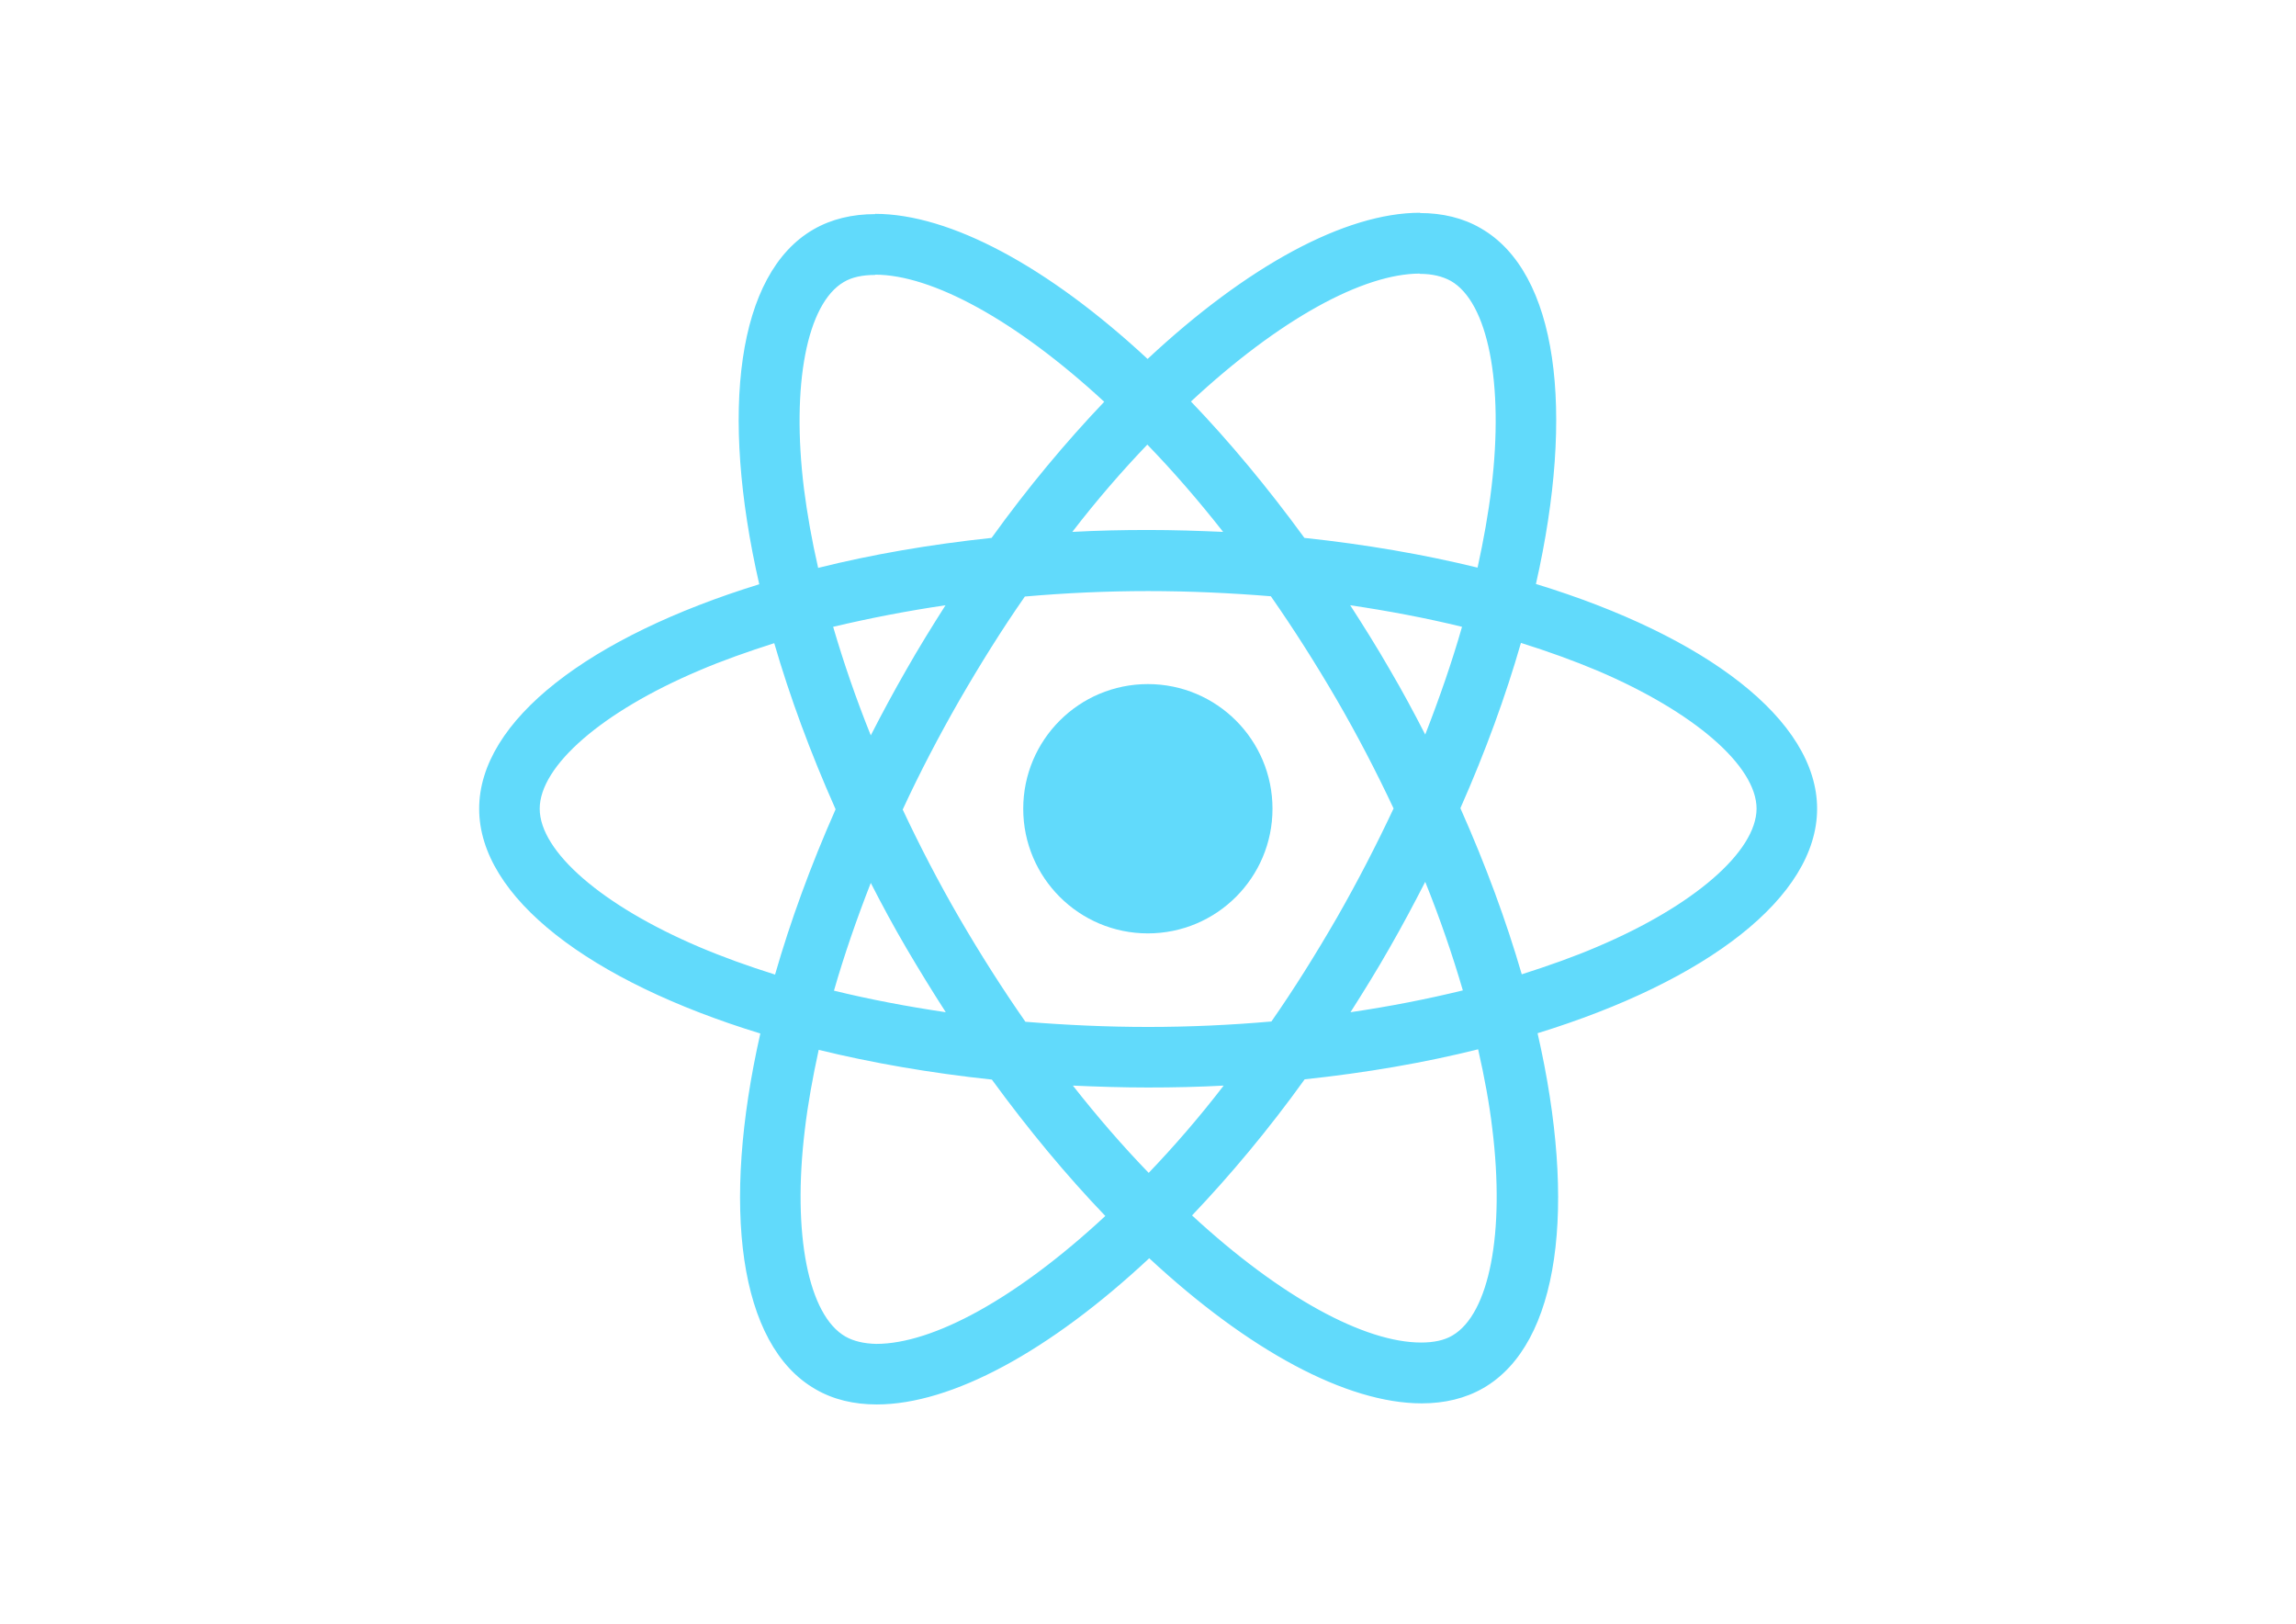
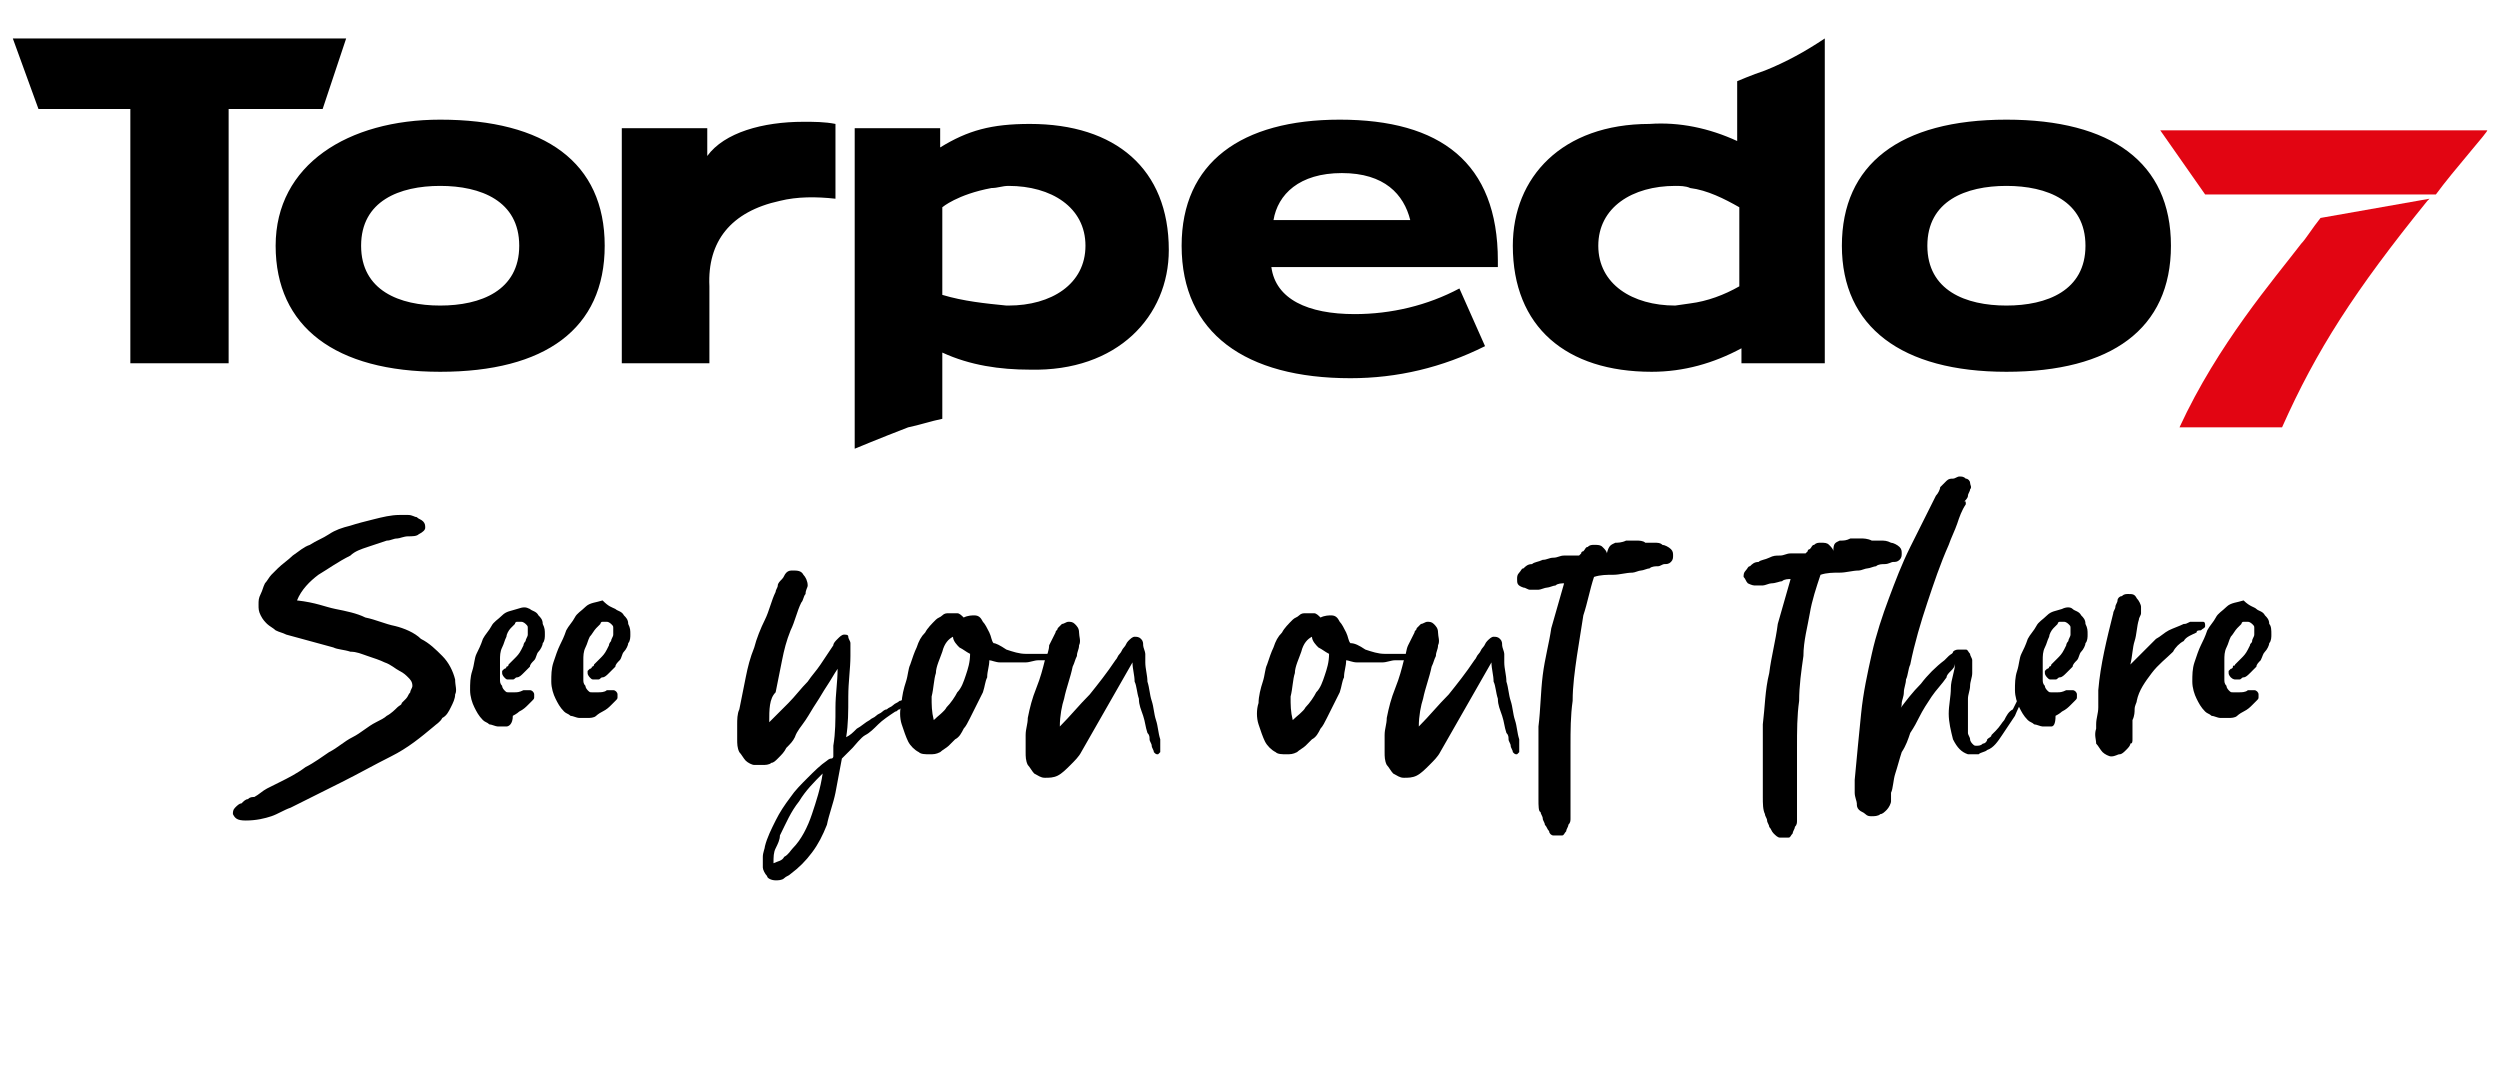
- <svg xmlns="http://www.w3.org/2000/svg" viewBox="0 0 841.9 595.3">
-   <g fill="#61DAFB">
-     <path d="M666.3 296.5c0-32.5-40.7-63.3-103.1-82.4 14.4-63.6 8-114.2-20.2-130.4-6.5-3.8-14.1-5.6-22.4-5.6v22.3c4.6 0 8.3.9 11.4 2.6 13.6 7.8 19.5 37.5 14.9 75.7-1.1 9.4-2.9 19.3-5.1 29.4-19.6-4.8-41-8.5-63.5-10.9-13.5-18.5-27.5-35.3-41.6-50 32.6-30.3 63.2-46.9 84-46.9V78c-27.5 0-63.5 19.6-99.9 53.6-36.4-33.8-72.4-53.2-99.9-53.2v22.3c20.7 0 51.4 16.5 84 46.6-14 14.7-28 31.4-41.3 49.9-22.6 2.4-44 6.1-63.6 11-2.3-10-4-19.7-5.2-29-4.7-38.2 1.1-67.9 14.6-75.8 3-1.8 6.9-2.6 11.5-2.6V78.5c-8.4 0-16 1.8-22.6 5.6-28.1 16.2-34.4 66.7-19.9 130.1-62.2 19.2-102.7 49.9-102.7 82.3 0 32.5 40.7 63.3 103.1 82.4-14.4 63.6-8 114.2 20.2 130.4 6.5 3.8 14.1 5.6 22.5 5.6 27.5 0 63.5-19.6 99.9-53.6 36.4 33.8 72.4 53.2 99.9 53.2 8.4 0 16-1.8 22.6-5.6 28.1-16.2 34.4-66.7 19.9-130.1 62-19.1 102.5-49.9 102.5-82.3zm-130.2-66.7c-3.7 12.9-8.3 26.2-13.5 39.5-4.1-8-8.4-16-13.1-24-4.6-8-9.5-15.8-14.4-23.4 14.2 2.1 27.9 4.7 41 7.9zm-45.8 106.5c-7.8 13.5-15.8 26.3-24.1 38.2-14.9 1.3-30 2-45.2 2-15.1 0-30.2-.7-45-1.9-8.3-11.9-16.4-24.6-24.2-38-7.6-13.1-14.5-26.4-20.8-39.8 6.2-13.4 13.2-26.8 20.7-39.9 7.8-13.5 15.8-26.3 24.1-38.2 14.9-1.3 30-2 45.2-2 15.1 0 30.2.7 45 1.9 8.3 11.9 16.4 24.6 24.2 38 7.6 13.1 14.5 26.4 20.8 39.8-6.3 13.4-13.2 26.8-20.7 39.9zm32.3-13c5.4 13.4 10 26.8 13.8 39.8-13.1 3.2-26.9 5.9-41.2 8 4.9-7.7 9.8-15.6 14.4-23.7 4.6-8 8.9-16.1 13-24.1zM421.2 430c-9.3-9.6-18.6-20.3-27.8-32 9 .4 18.2.7 27.5.7 9.4 0 18.7-.2 27.8-.7-9 11.7-18.3 22.4-27.5 32zm-74.4-58.9c-14.2-2.1-27.9-4.7-41-7.9 3.7-12.9 8.3-26.2 13.5-39.5 4.1 8 8.4 16 13.1 24 4.7 8 9.5 15.8 14.4 23.4zM420.7 163c9.3 9.6 18.6 20.3 27.8 32-9-.4-18.2-.7-27.5-.7-9.4 0-18.7.2-27.8.7 9-11.7 18.3-22.4 27.5-32zm-74 58.9c-4.9 7.7-9.8 15.6-14.4 23.7-4.6 8-8.9 16-13 24-5.4-13.4-10-26.8-13.8-39.8 13.1-3.1 26.9-5.8 41.2-7.9zm-90.5 125.2c-35.4-15.1-58.3-34.9-58.3-50.6 0-15.7 22.9-35.6 58.3-50.6 8.6-3.7 18-7 27.7-10.1 5.7 19.6 13.2 40 22.5 60.9-9.2 20.8-16.6 41.1-22.2 60.6-9.9-3.1-19.3-6.5-28-10.2zM310 490c-13.6-7.8-19.5-37.5-14.9-75.7 1.1-9.4 2.9-19.3 5.1-29.4 19.6 4.8 41 8.5 63.5 10.9 13.5 18.5 27.5 35.3 41.6 50-32.6 30.3-63.2 46.9-84 46.9-4.5-.1-8.3-1-11.3-2.7zm237.2-76.2c4.7 38.2-1.1 67.9-14.6 75.8-3 1.8-6.9 2.6-11.5 2.6-20.7 0-51.4-16.5-84-46.6 14-14.7 28-31.4 41.3-49.9 22.6-2.4 44-6.1 63.6-11 2.3 10.1 4.1 19.8 5.2 29.1zm38.5-66.7c-8.6 3.7-18 7-27.7 10.1-5.7-19.6-13.2-40-22.5-60.9 9.2-20.8 16.6-41.1 22.2-60.6 9.9 3.1 19.3 6.5 28.1 10.2 35.4 15.1 58.3 34.9 58.3 50.6-.1 15.7-23 35.6-58.4 50.6zM320.8 78.4z" />
-     <circle cx="420.9" cy="296.5" r="45.7" />
-     <path d="M520.5 78.1z" />
-   </g>
+ <svg xmlns="http://www.w3.org/2000/svg" id="t7-logo" data-name="t7-logo" viewBox="0 0 117 50">
+   <style>.wh{fill:#000000}</style>
+   <path class="wh" d="M15.7 28.5c.5.1 1 .2 1.4.4.5.1.9.3 1.4.4.4.1.9.3 1.2.6.4.2.7.5 1 .8s.5.7.6 1.1c0 .3.1.5 0 .7 0 .2-.1.4-.2.6-.1.2-.2.4-.4.5-.1.2-.3.3-.4.4-.6.5-1.2 1-2 1.4s-1.5.8-2.3 1.2l-1.2.6-1.2.6c-.3.1-.6.3-.9.4-.3.1-.7.2-1.2.2-.4 0-.5-.1-.6-.3 0-.1 0-.2.1-.3s.2-.2.3-.2c.1-.1.2-.2.3-.2.1-.1.2-.1.3-.1.2-.1.4-.3.6-.4l.6-.3c.4-.2.8-.4 1.2-.7.4-.2.8-.5 1.1-.7.4-.2.7-.5 1.1-.7s.7-.5 1.1-.7c.2-.1.4-.2.5-.3.2-.1.4-.3.5-.4.1-.1.2-.1.2-.2l.2-.2c.1-.1.1-.2.2-.3 0-.1.1-.2.1-.3 0-.2-.1-.3-.2-.4s-.2-.2-.4-.3c-.2-.1-.4-.3-.7-.4-.2-.1-.5-.2-.8-.3-.3-.1-.5-.2-.8-.2-.3-.1-.6-.1-.8-.2-.4-.1-.7-.2-1.1-.3-.4-.1-.7-.2-1.1-.3-.2-.1-.3-.1-.5-.2-.1-.1-.3-.2-.4-.3-.1-.1-.2-.2-.3-.4-.1-.2-.1-.3-.1-.5s0-.3.1-.5.1-.3.2-.5c.1-.1.2-.3.3-.4l.3-.3c.2-.2.5-.4.7-.6.3-.2.5-.4.8-.5.3-.2.6-.3.9-.5.3-.2.6-.3 1-.4.3-.1.7-.2 1.1-.3.4-.1.8-.2 1.2-.2h.4c.2 0 .3.1.4.1.1.1.2.1.3.2.1.1.1.2.1.3 0 .1-.1.2-.3.3-.1.1-.3.1-.5.1s-.4.1-.5.1c-.2 0-.3.1-.5.1l-.9.3c-.3.1-.6.2-.8.4-.6.3-1 .6-1.5.9-.4.3-.8.7-1 1.2.9.1 1.3.3 1.8.4M24.8 28.5c.1.1.3.1.4.3.1.1.2.2.2.4.1.2.1.3.1.5 0 .1 0 .3-.1.4 0 .1-.1.3-.2.4s-.1.3-.2.4-.2.2-.2.3l-.3.3c-.1.1-.2.2-.3.2-.1 0-.1.1-.2.1h-.2c-.1 0-.1 0-.2-.1 0 0-.1-.1-.1-.2v-.1l.1-.1s.1 0 .1-.1c0 0 .1 0 .1-.1l.3-.3c.1-.1.2-.2.3-.4l.1-.2c0-.1.1-.2.1-.2 0-.1.1-.2.1-.3v-.3c0-.1 0-.1-.1-.2 0 0-.1-.1-.2-.1h-.2c-.1 0-.1.1-.1.1l-.1.1-.1.1c-.1.1-.2.3-.2.4-.1.2-.1.3-.2.5s-.1.4-.1.6V31.8c0 .1 0 .2.1.3 0 .1.1.2.1.2.1.1.1.1.2.1h.3c.1 0 .2 0 .4-.1h.3c.1 0 .2.1.2.2v.1c0 .1 0 .1-.1.2l-.1.1-.1.1c-.1.1-.2.2-.4.3-.1.1-.3.2-.3.2 0 .4-.2.5-.3.5h-.4c-.1 0-.3-.1-.4-.1-.1-.1-.2-.1-.3-.2-.2-.2-.3-.4-.4-.6-.1-.2-.2-.5-.2-.8s0-.6.1-.9.1-.6.2-.8c.1-.2.2-.4.3-.7.1-.2.3-.4.4-.6s.3-.3.5-.5.4-.2.7-.3c.3-.1.4-.1.6 0M28.8 28.5c.1.1.3.1.4.3.1.1.2.2.2.4.1.2.1.3.1.5 0 .1 0 .3-.1.4 0 .1-.1.3-.2.4s-.1.3-.2.4-.2.2-.2.3l-.3.3c-.1.1-.2.2-.3.2-.1 0-.1.1-.2.1h-.2c-.1 0-.1 0-.2-.1 0 0-.1-.1-.1-.2v-.1l.1-.1s.1 0 .1-.1c0 0 .1 0 .1-.1l.3-.3c.1-.1.2-.2.3-.4l.1-.2c0-.1.1-.2.1-.2 0-.1.1-.2.1-.3v-.3c0-.1 0-.1-.1-.2 0 0-.1-.1-.2-.1h-.2c-.1 0-.1.1-.1.1l-.1.1-.1.1c-.1.1-.2.3-.3.4-.1.2-.1.3-.2.5s-.1.4-.1.6V31.8c0 .1 0 .2.1.3 0 .1.1.2.1.2.1.1.1.1.2.1h.3c.1 0 .3 0 .4-.1h.3c.1 0 .2.1.2.2v.1c0 .1 0 .1-.1.2l-.1.1-.1.1c-.1.1-.2.2-.4.3-.2.1-.3.2-.3.2-.1.1-.3.1-.4.1h-.4c-.1 0-.3-.1-.4-.1-.1-.1-.2-.1-.3-.2-.2-.2-.3-.4-.4-.6-.1-.2-.2-.5-.2-.8s0-.6.1-.9.2-.6.3-.8c.1-.2.2-.4.3-.7.1-.2.3-.4.4-.6s.3-.3.5-.5.5-.2.8-.3c.3.3.4.3.6.4M36.3 39.7c-.1.2-.1.4-.1.7.2-.1.4-.1.5-.3.2-.1.3-.3.4-.4.4-.4.7-1 .9-1.6s.4-1.2.5-1.9c-.4.4-.8.8-1.1 1.3-.4.5-.6 1-.9 1.6 0 .2-.1.4-.2.6zm.6-6.8c.3-.3.6-.7.9-1 .2-.3.4-.5.6-.8l.6-.9c0-.1.1-.2.2-.3.1-.1.2-.2.3-.2s.2 0 .2.1.1.2.1.3v.6c0 .6-.1 1.2-.1 1.9s0 1.3-.1 1.9c.2-.1.3-.2.5-.4.2-.1.4-.3.6-.4.1-.1.2-.1.3-.2.1-.1.2-.1.3-.2 0 0 .1-.1.2-.1.1-.1.2-.1.3-.2.1-.1.2-.1.3-.2.1 0 .2-.1.3-.1h.2v.2s0 .1-.1.1-.1.1-.2.1-.2.1-.2.1c-.1 0-.1.1-.2.1-.3.2-.6.4-.8.6-.2.2-.4.4-.6.5s-.5.5-.6.6l-.5.5c-.1.5-.2 1.1-.3 1.6s-.3 1-.4 1.5c-.2.5-.4.9-.7 1.3-.3.4-.6.7-1 1-.1.1-.2.1-.3.2-.1.1-.3.1-.4.1-.2 0-.4-.1-.4-.2-.1-.1-.2-.3-.2-.4v-.5c0-.2.1-.4.1-.5.1-.4.3-.8.5-1.2s.4-.7.7-1.1c.2-.3.5-.6.8-.9.3-.3.6-.6.9-.8 0 0 .1-.1.2-.1s.1-.1.1-.1v-.2-.3c.1-.6.1-1.2.1-1.8s.1-1.2.1-1.8c-.2.3-.3.5-.5.8s-.3.5-.5.8-.3.5-.5.8-.4.5-.5.8c-.1.2-.2.3-.4.5-.1.2-.2.3-.4.5-.1.1-.2.2-.3.2-.1.1-.3.1-.4.1h-.4c-.1 0-.3-.1-.4-.2-.1-.1-.2-.3-.3-.4-.1-.2-.1-.4-.1-.6v-.7c0-.2 0-.5.1-.7l.3-1.5c.1-.5.2-.9.4-1.4.1-.4.3-.9.5-1.3s.3-.9.5-1.3c0-.1.1-.2.1-.3 0-.1.1-.2.2-.3.1-.1.1-.2.2-.3.1-.1.2-.1.3-.1.2 0 .4 0 .5.2.1.1.2.3.2.5 0 .1-.1.2-.1.4-.1.1-.1.3-.2.4-.2.4-.3.9-.5 1.3-.2.5-.3.9-.4 1.4l-.3 1.5c-.3.3-.3.8-.3 1.4l.9-.9z" />
+   <path class="wh" d="M44.1 30.5c-.1.3-.3.7-.3 1-.1.3-.1.7-.2 1.1 0 .4 0 .7.1 1.1.2-.2.5-.4.6-.6.2-.2.4-.5.5-.7.2-.2.3-.5.4-.8.1-.3.2-.6.2-1-.2-.1-.3-.2-.5-.3-.1-.1-.3-.3-.3-.5-.2.1-.4.3-.5.7zm3-.1c.3.1.6.2.9.2h1c.1 0 .2 0 .2.1v.1s-.1.1-.2.1h-.4c-.2 0-.4.1-.6.1h-1.2c-.2 0-.4-.1-.5-.1 0 .3-.1.5-.1.8-.1.2-.1.4-.2.7l-.3.6-.3.6c-.1.2-.2.4-.3.5-.1.2-.2.4-.4.5l-.3.3c-.1.1-.3.2-.4.3-.2.1-.3.1-.5.1s-.4 0-.5-.1c-.2-.1-.4-.3-.5-.5s-.2-.5-.3-.8-.1-.7 0-1c0-.3.1-.7.2-1 .1-.3.1-.6.2-.8.1-.3.2-.6.3-.8.1-.3.2-.5.4-.7.1-.2.3-.4.5-.6.1-.1.2-.1.3-.2s.2-.1.3-.1h.4c.1 0 .2.1.3.2.2-.1.4-.1.5-.1.2 0 .3.1.4.3.1.1.2.3.3.5s.1.4.2.5c.1 0 .3.1.6.3z" />
+   <path class="wh" d="M49.6 34s0-.1 0 0c.5-.5.9-1 1.4-1.5.4-.5.8-1 1.2-1.6.1-.1.1-.2.2-.3.1-.1.1-.2.2-.3.1-.1.1-.2.2-.3.1-.1.2-.2.3-.2s.2 0 .3.1.1.2.1.3c0 .1.1.3.1.4v.4c0 .3.1.6.1.9.1.3.1.6.2.9.1.3.1.6.2.9.1.3.1.6.2.9V35.2l-.1.1c-.1 0-.1 0-.2-.1 0-.1-.1-.2-.1-.3s-.1-.2-.1-.3 0-.2-.1-.3c-.1-.3-.1-.5-.2-.8-.1-.3-.2-.5-.2-.8-.1-.3-.1-.6-.2-.8 0-.3-.1-.6-.1-.9l-1.2 2.1-1.2 2.1c-.1.2-.3.4-.5.6-.2.2-.4.4-.6.5-.2.1-.4.1-.6.1-.2 0-.3-.1-.5-.2-.1-.1-.2-.3-.3-.4-.1-.2-.1-.4-.1-.6v-.8c0-.3.1-.5.1-.8.1-.5.2-.9.4-1.4s.3-.9.4-1.3c.1-.2.2-.5.2-.7l.3-.6c0-.1.1-.1.1-.2l.2-.2c.1 0 .2-.1.3-.1s.2 0 .3.1.2.2.2.4.1.4 0 .6c0 .2-.1.3-.1.5-.1.2-.1.3-.2.5-.1.5-.3 1-.4 1.5-.1.3-.2.8-.2 1.3-.1 0 0 0 0 0M60.9 30.5c-.1.3-.3.7-.3 1-.1.3-.1.7-.2 1.1 0 .4 0 .7.1 1.1.2-.2.5-.4.6-.6.2-.2.4-.5.5-.7.2-.2.3-.5.4-.8.1-.3.2-.6.2-1-.2-.1-.3-.2-.5-.3-.1-.1-.3-.3-.3-.5-.2.1-.4.3-.5.7zm3-.1c.3.1.6.2.9.2H65.7c.1 0 .2 0 .2.1v.1s-.1.1-.2.1h-.4c-.2 0-.4.1-.6.1h-1.2c-.2 0-.4-.1-.5-.1 0 .3-.1.5-.1.8-.1.2-.1.4-.2.7l-.3.6-.3.6c-.1.2-.2.4-.3.5-.1.2-.2.4-.4.5l-.3.3c-.1.1-.3.2-.4.3-.2.1-.3.1-.5.1s-.4 0-.5-.1c-.2-.1-.4-.3-.5-.5s-.2-.5-.3-.8-.1-.7 0-1c0-.3.1-.7.2-1 .1-.3.1-.6.2-.8.1-.3.2-.6.3-.8.1-.3.2-.5.4-.7.1-.2.3-.4.5-.6.1-.1.2-.1.3-.2s.2-.1.3-.1h.4c.1 0 .2.1.3.2.2-.1.4-.1.5-.1.2 0 .3.1.4.3.1.1.2.3.3.5s.1.4.2.5c.2 0 .4.1.7.3z" />
+   <path class="wh" d="M66.4 34s0-.1 0 0c.5-.5.9-1 1.4-1.5.4-.5.8-1 1.2-1.6.1-.1.1-.2.2-.3.1-.1.1-.2.2-.3.1-.1.1-.2.2-.3.1-.1.2-.2.3-.2.1 0 .2 0 .3.1.1.1.1.2.1.3 0 .1.1.3.1.4v.4c0 .3.1.6.1.9.1.3.1.6.2.9s.1.6.2.9c.1.3.1.6.2.9V35.2l-.1.1c-.1 0-.1 0-.2-.1 0-.1-.1-.2-.1-.3s-.1-.2-.1-.3 0-.2-.1-.3c-.1-.3-.1-.5-.2-.8s-.2-.5-.2-.8c-.1-.3-.1-.6-.2-.8 0-.3-.1-.6-.1-.9l-1.2 2.1-1.2 2.1c-.1.2-.3.4-.5.6-.2.2-.4.4-.6.5s-.4.1-.6.1-.3-.1-.5-.2c-.1-.1-.2-.3-.3-.4-.1-.2-.1-.4-.1-.6v-.8c0-.3.1-.5.1-.8.1-.5.2-.9.4-1.4.2-.5.3-.9.4-1.3.1-.2.1-.5.2-.7l.3-.6c0-.1.1-.1.1-.2l.2-.2c.1 0 .2-.1.3-.1s.2 0 .3.1c.1.1.2.2.2.4s.1.4 0 .6c0 .2-.1.3-.1.5-.1.2-.1.3-.2.5-.1.5-.3 1-.4 1.5-.1.3-.2.8-.2 1.3M75.6 25.4c.1 0 .3 0 .5-.1h.5c.1 0 .3 0 .4.1h.4c.2 0 .3 0 .4.1.1 0 .3.1.4.2s.1.2.1.3c0 .1 0 .2-.1.3-.1.1-.2.1-.3.1-.1 0-.2.1-.3.1-.1 0-.3 0-.4.1-.1 0-.3.1-.4.1s-.3.1-.4.1c-.3 0-.6.1-.9.1s-.6 0-.9.1c-.2.6-.3 1.2-.5 1.8-.1.6-.2 1.3-.3 1.9-.1.7-.2 1.4-.2 2.1-.1.7-.1 1.4-.1 2.1V38.3c0 .1 0 .2-.1.3 0 .1-.1.2-.1.3-.1.1-.1.2-.2.2h-.4c-.1 0-.2-.1-.2-.2-.1-.1-.1-.2-.2-.3 0-.1-.1-.2-.1-.3s-.1-.2-.1-.3c-.1 0-.1-.3-.1-.6v-.8V34c.1-.8.1-1.6.2-2.4.1-.8.3-1.5.4-2.2l.6-2.1c-.1 0-.3 0-.4.1-.1 0-.3.1-.4.1s-.3.1-.4.1h-.4c-.1 0-.2-.1-.3-.1-.3-.1-.3-.2-.3-.4 0-.1 0-.2.1-.3.1-.1.1-.2.2-.2.1-.1.2-.2.4-.2.1-.1.3-.1.5-.2.2 0 .3-.1.5-.1s.3-.1.5-.1H73.9l.1-.1c0-.1.1-.1.1-.1.1-.1.1-.2.2-.2.1-.1.2-.1.3-.1.2 0 .3 0 .4.1s.2.2.2.3c.1-.4.2-.4.4-.5M86.1 25.3c.2 0 .3 0 .5-.1h.5c.1 0 .3 0 .5.1h.4c.2 0 .3 0 .5.1.1 0 .3.1.4.2s.1.2.1.3c0 .1 0 .2-.1.3-.1.1-.2.1-.3.1-.1 0-.2.1-.4.1-.1 0-.3 0-.4.1-.1 0-.3.1-.4.1s-.3.1-.4.1c-.3 0-.6.1-.9.1s-.6 0-.9.1c-.2.6-.4 1.2-.5 1.8-.1.6-.3 1.3-.3 2-.1.7-.2 1.4-.2 2.1-.1.7-.1 1.4-.1 2.2V38.4c0 .1 0 .2-.1.3 0 .1-.1.2-.1.3-.1.1-.1.2-.2.2h-.4c-.1 0-.2-.1-.3-.2-.1-.1-.1-.2-.2-.3 0-.1-.1-.2-.1-.3s-.1-.2-.1-.3c-.1-.2-.1-.5-.1-.8v-.8-2.6c.1-.8.1-1.6.3-2.4.1-.8.3-1.5.4-2.3l.6-2.1c-.1 0-.3 0-.4.1-.1 0-.3.1-.5.1-.1 0-.3.1-.4.1h-.4c-.1 0-.3-.1-.3-.1-.1-.1-.1-.2-.2-.3 0-.1 0-.2.1-.3.1-.1.1-.2.2-.2.1-.1.2-.2.4-.2.1-.1.3-.1.5-.2s.3-.1.5-.1.3-.1.5-.1H84.5l.1-.1c0-.1.1-.1.1-.1.1-.1.1-.2.2-.2.1-.1.2-.1.3-.1.2 0 .3 0 .4.1s.2.2.2.3c0-.4.1-.4.3-.5M91.3 31.4c-.1.1-.2.2-.2.3-.2.3-.5.6-.7.9s-.4.6-.6 1c-.1.2-.2.4-.4.7-.1.3-.2.6-.4.9-.1.3-.2.7-.3 1-.1.3-.1.7-.2.9v.4c0 .1-.1.3-.2.4-.1.1-.2.2-.3.2-.1.1-.3.1-.4.1s-.2 0-.3-.1c-.1-.1-.2-.1-.3-.2-.1-.1-.1-.2-.1-.3s-.1-.3-.1-.5v-.6c.1-1.1.2-2.1.3-3.1.1-1 .3-1.9.5-2.8s.5-1.8.8-2.6c.3-.8.6-1.6 1-2.4l.6-1.2.6-1.2c.1-.1.2-.3.2-.4l.3-.3c.1-.1.2-.1.3-.1.1 0 .2-.1.3-.1.1 0 .2 0 .3.1.1 0 .2.1.2.2s.1.2 0 .3c0 .1-.1.2-.1.3 0 .1-.1.2-.2.3.1-.1.1 0 .1.1-.2.3-.3.6-.4.9s-.3.7-.4 1c-.4.9-.7 1.8-1 2.7-.3.9-.6 1.9-.8 2.9-.1.2-.1.5-.2.7 0 .2-.1.4-.1.6s-.1.4-.1.5 0 .2-.1.3c.3-.4.6-.8 1-1.2.3-.4.7-.8 1.1-1.1l.2-.2c.1-.1.2-.1.2-.2.1-.1.2-.1.3-.1h.3c.1 0 .1.1.2.2 0 .1.1.2.1.3v.6c0 .2-.1.4-.1.6 0 .2-.1.4-.1.6V34.3c0 .1.1.2.1.3s.1.2.1.2c.1.1.1.1.2.1s.2 0 .3-.1c.1 0 .2-.1.2-.2.1-.1.2-.1.2-.2l.2-.2c.2-.2.3-.4.4-.5.1-.2.2-.4.4-.5l.3-.6c.1-.2.2-.4.3-.7 0 0 0-.1.1-.2 0-.1.1-.2.1-.3 0-.1.1-.2.1-.3 0-.1.1-.2.1-.2s0-.1.1-.1c0 0 .1-.1.1 0v.2c0 .1-.1.2-.1.4-.1.1-.1.3-.2.4s-.1.2-.1.2c-.2.5-.5 1-.7 1.5l-.6.9c-.2.3-.4.6-.7.7-.1.1-.3.1-.4.2h-.5c-.3-.1-.5-.3-.7-.7-.1-.4-.2-.8-.2-1.2s.1-.8.1-1.2.2-.8.2-1.2c0 .2-.1.3-.2.4" />
+   <path class="wh" d="M97 28.5c.1.1.3.1.4.3.1.1.2.2.2.4.1.2.1.3.1.5 0 .1 0 .3-.1.4 0 .1-.1.3-.2.4s-.1.3-.2.4-.2.2-.2.3l-.3.3c-.1.1-.2.2-.3.2-.1 0-.1.1-.2.1H96c-.1 0-.1 0-.2-.1 0 0-.1-.1-.1-.2v-.1l.1-.1s.1 0 .1-.1c0 0 .1 0 .1-.1l.3-.3c.1-.1.2-.2.3-.4l.1-.2c0-.1.1-.2.1-.2 0-.1.1-.2.1-.3v-.3c0-.1 0-.1-.1-.2 0 0-.1-.1-.2-.1h-.2c-.1 0-.1.1-.1.1l-.1.1-.1.1c-.1.1-.2.3-.2.4-.1.2-.1.3-.2.5s-.1.4-.1.6V31.8c0 .1 0 .2.1.3 0 .1.1.2.1.2.1.1.1.1.2.1h.3c.1 0 .2 0 .4-.1h.3c.1 0 .2.1.2.2v.1c0 .1 0 .1-.1.2l-.1.1-.1.1c-.1.1-.2.2-.4.3-.1.1-.3.2-.3.2 0 .4-.1.5-.2.5h-.4c-.1 0-.3-.1-.4-.1-.1-.1-.2-.1-.3-.2-.2-.2-.3-.4-.4-.6-.1-.2-.2-.5-.2-.8s0-.6.1-.9.1-.6.2-.8c.1-.2.2-.4.3-.7.1-.2.3-.4.4-.6s.3-.3.5-.5.4-.2.7-.3c.2-.1.4-.1.5 0M100.4 30.4l.5-.5c.2-.1.4-.3.6-.4s.5-.2.7-.3c.1 0 .1 0 .3-.1h.6c.1 0 .1.1.1.2s-.1.1-.2.2c-.1 0-.2 0-.2.1-.2.1-.5.2-.6.4-.2.1-.4.3-.5.5-.3.3-.7.6-1 1s-.6.8-.7 1.3c0 .1-.1.2-.1.4 0 .1 0 .3-.1.5V34.6c0 .1 0 .2-.1.2 0 .1-.1.2-.2.3s-.2.2-.3.2c-.1 0-.2.1-.4.1-.1 0-.3-.1-.4-.2-.1-.1-.2-.3-.3-.4 0-.2-.1-.4 0-.7v-.2c0-.3.1-.5.1-.8v-.8c.1-1.2.4-2.4.7-3.6 0-.1.1-.2.1-.3 0-.1.1-.2.1-.3s.1-.2.2-.2c.1-.1.2-.1.3-.1.2 0 .3 0 .4.2.1.1.2.3.2.4v.3c0 .1-.1.2-.1.3-.1.3-.1.7-.2 1s-.1.7-.2 1.1l.7-.7M105.6 28.5c.1.1.3.1.4.3.1.1.2.2.2.4.1.1.1.3.1.5 0 .1 0 .3-.1.4 0 .1-.1.3-.2.4s-.1.2-.2.4c-.1.1-.2.2-.2.3l-.3.3c-.1.1-.2.2-.3.2-.1 0-.1.1-.2.1h-.2s-.1 0-.2-.1c0 0-.1-.1-.1-.2v-.1l.1-.1s.1 0 .1-.1.1 0 .1-.1l.3-.3c.1-.1.2-.2.3-.4l.1-.2c0-.1.1-.1.1-.2s.1-.2.1-.3v-.3c0-.1 0-.1-.1-.2 0 0-.1-.1-.2-.1h-.2c-.1 0-.1.1-.1.1l-.1.1-.1.1c-.1.1-.2.3-.3.4-.1.2-.1.3-.2.5s-.1.4-.1.6V31.8c0 .1 0 .2.1.3 0 .1.1.2.1.2.1.1.1.1.2.1h.3c.1 0 .3 0 .4-.1h.3c.1 0 .2.1.2.2v.1c0 .1 0 .1-.1.2l-.1.1-.1.1c-.1.1-.2.2-.4.3-.2.1-.3.2-.3.2-.1.1-.3.1-.4.1h-.4c-.1 0-.3-.1-.4-.1-.1-.1-.2-.1-.3-.2-.2-.2-.3-.4-.4-.6-.1-.2-.2-.5-.2-.8s0-.6.1-.9.2-.6.3-.8c.1-.2.2-.4.3-.7.1-.2.3-.4.4-.6s.3-.3.5-.5.5-.2.8-.3c.3.3.5.3.6.4M97.6 11.5c0 2.1-1.8 2.8-3.7 2.8-1.9 0-3.7-.7-3.7-2.8s1.8-2.8 3.7-2.8 3.7.7 3.7 2.8m4 0c0-3.9-2.8-5.9-7.7-5.9-5 0-7.7 2.1-7.7 5.9s2.8 5.9 7.7 5.9 7.7-2 7.7-5.9m-20.2 1.9c-.7.4-1.5.7-2.3.8l-.7.1c-2 0-3.6-1-3.6-2.8s1.6-2.8 3.6-2.8c.2 0 .5 0 .7.1.8.1 1.6.5 2.3.9v3.7zm4 3.6V1.8c-.9.6-1.8 1.1-2.8 1.5-.6.2-1.3.5-1.3.5v2.8c-1.3-.6-2.7-.9-4.1-.8-4.1 0-6.4 2.5-6.4 5.7 0 3.8 2.5 5.9 6.5 5.9 1.5 0 2.9-.4 4.2-1.1v.7h3.9zM66 10.3h-6.4c.2-1.2 1.2-2.2 3.2-2.2s2.9 1 3.2 2.2m4.1 2.2v-.3c0-4.6-2.7-6.6-7.4-6.6-4.6 0-7.4 2-7.4 5.9 0 4.1 3 6.2 7.9 6.2 2.2 0 4.3-.5 6.3-1.5l-1.2-2.7c-1.5.8-3.2 1.2-4.9 1.2-2.2 0-3.7-.7-3.9-2.2h10.6zm-19.3-1c0 1.8-1.6 2.8-3.6 2.8h-.1c-1-.1-2-.2-3-.5V9.7s.7-.6 2.3-.9c.3 0 .5-.1.8-.1 2 0 3.6 1 3.6 2.8m3.9.2c0-3.8-2.5-5.9-6.5-5.9-1.8 0-2.9.3-4.2 1.1V6h-4v15s1.2-.5 2.5-1c.5-.1 1.1-.3 1.6-.4v-3.1c1.3.6 2.7.8 4.1.8 4.1.1 6.5-2.5 6.5-5.6M36.5 9.4c.8-.2 1.7-.2 2.6-.1V5.8c-.5-.1-1-.1-1.5-.1-1.9 0-3.7.5-4.5 1.6V6h-4v11h4.1v-3.6c-.1-2.1 1-3.5 3.3-4m-12.2 2.1c0 2.1-1.8 2.8-3.7 2.8s-3.7-.7-3.7-2.8 1.8-2.8 3.7-2.8 3.7.7 3.7 2.8m4 0c0-3.9-2.8-5.9-7.7-5.9-4.3 0-7.7 2.1-7.7 5.9s2.8 5.9 7.7 5.9 7.7-2 7.7-5.9" />
+   <path class="wh" d="M.6 1.8l1.2 3.3h4.3V17h4.6V5.1h4.4l1.1-3.3H.6z" />
+   <path d="M107.7 11.4c-1.3 1.7-3.9 4.7-5.7 8.6h4.8c1.6-3.6 3.4-6.4 6.8-10.6l.1-.1-5.1.9c-.4.5-.7 1-.9 1.2m8.7-5.3h-15.3l2.1 3H114c.8-1.1 2.5-3 2.4-3" fill="#e20512" />
</svg>
